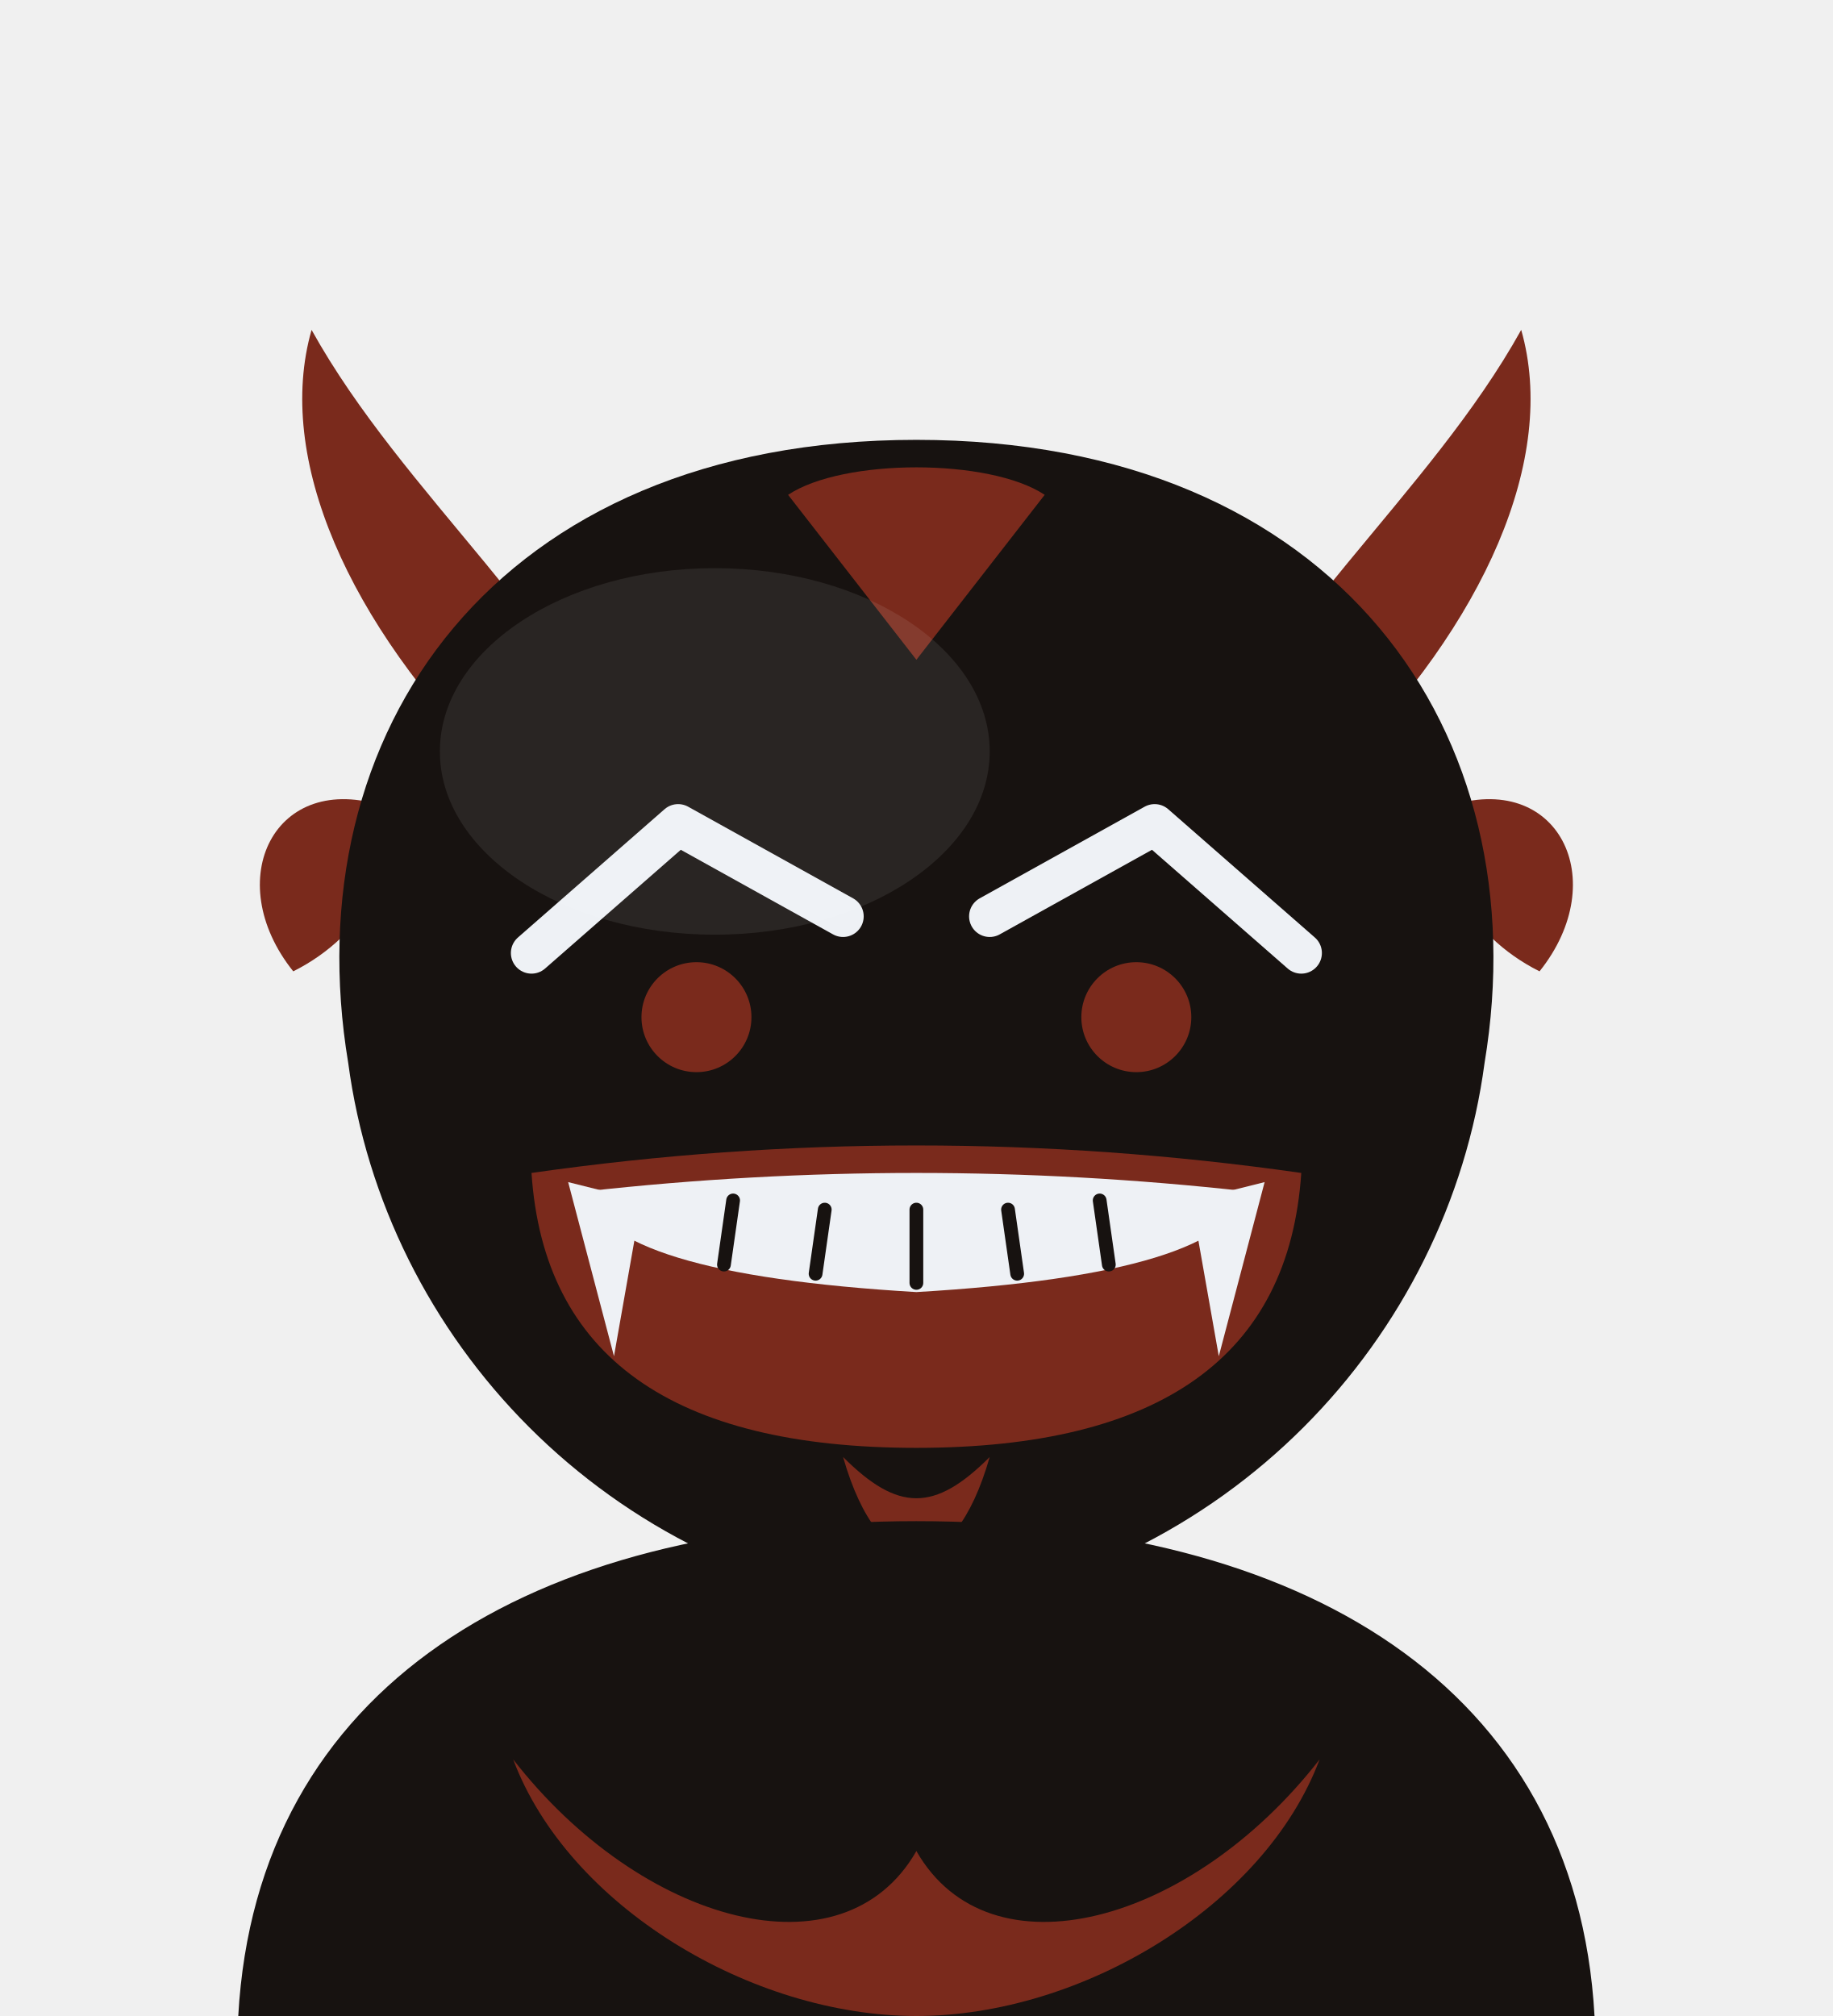
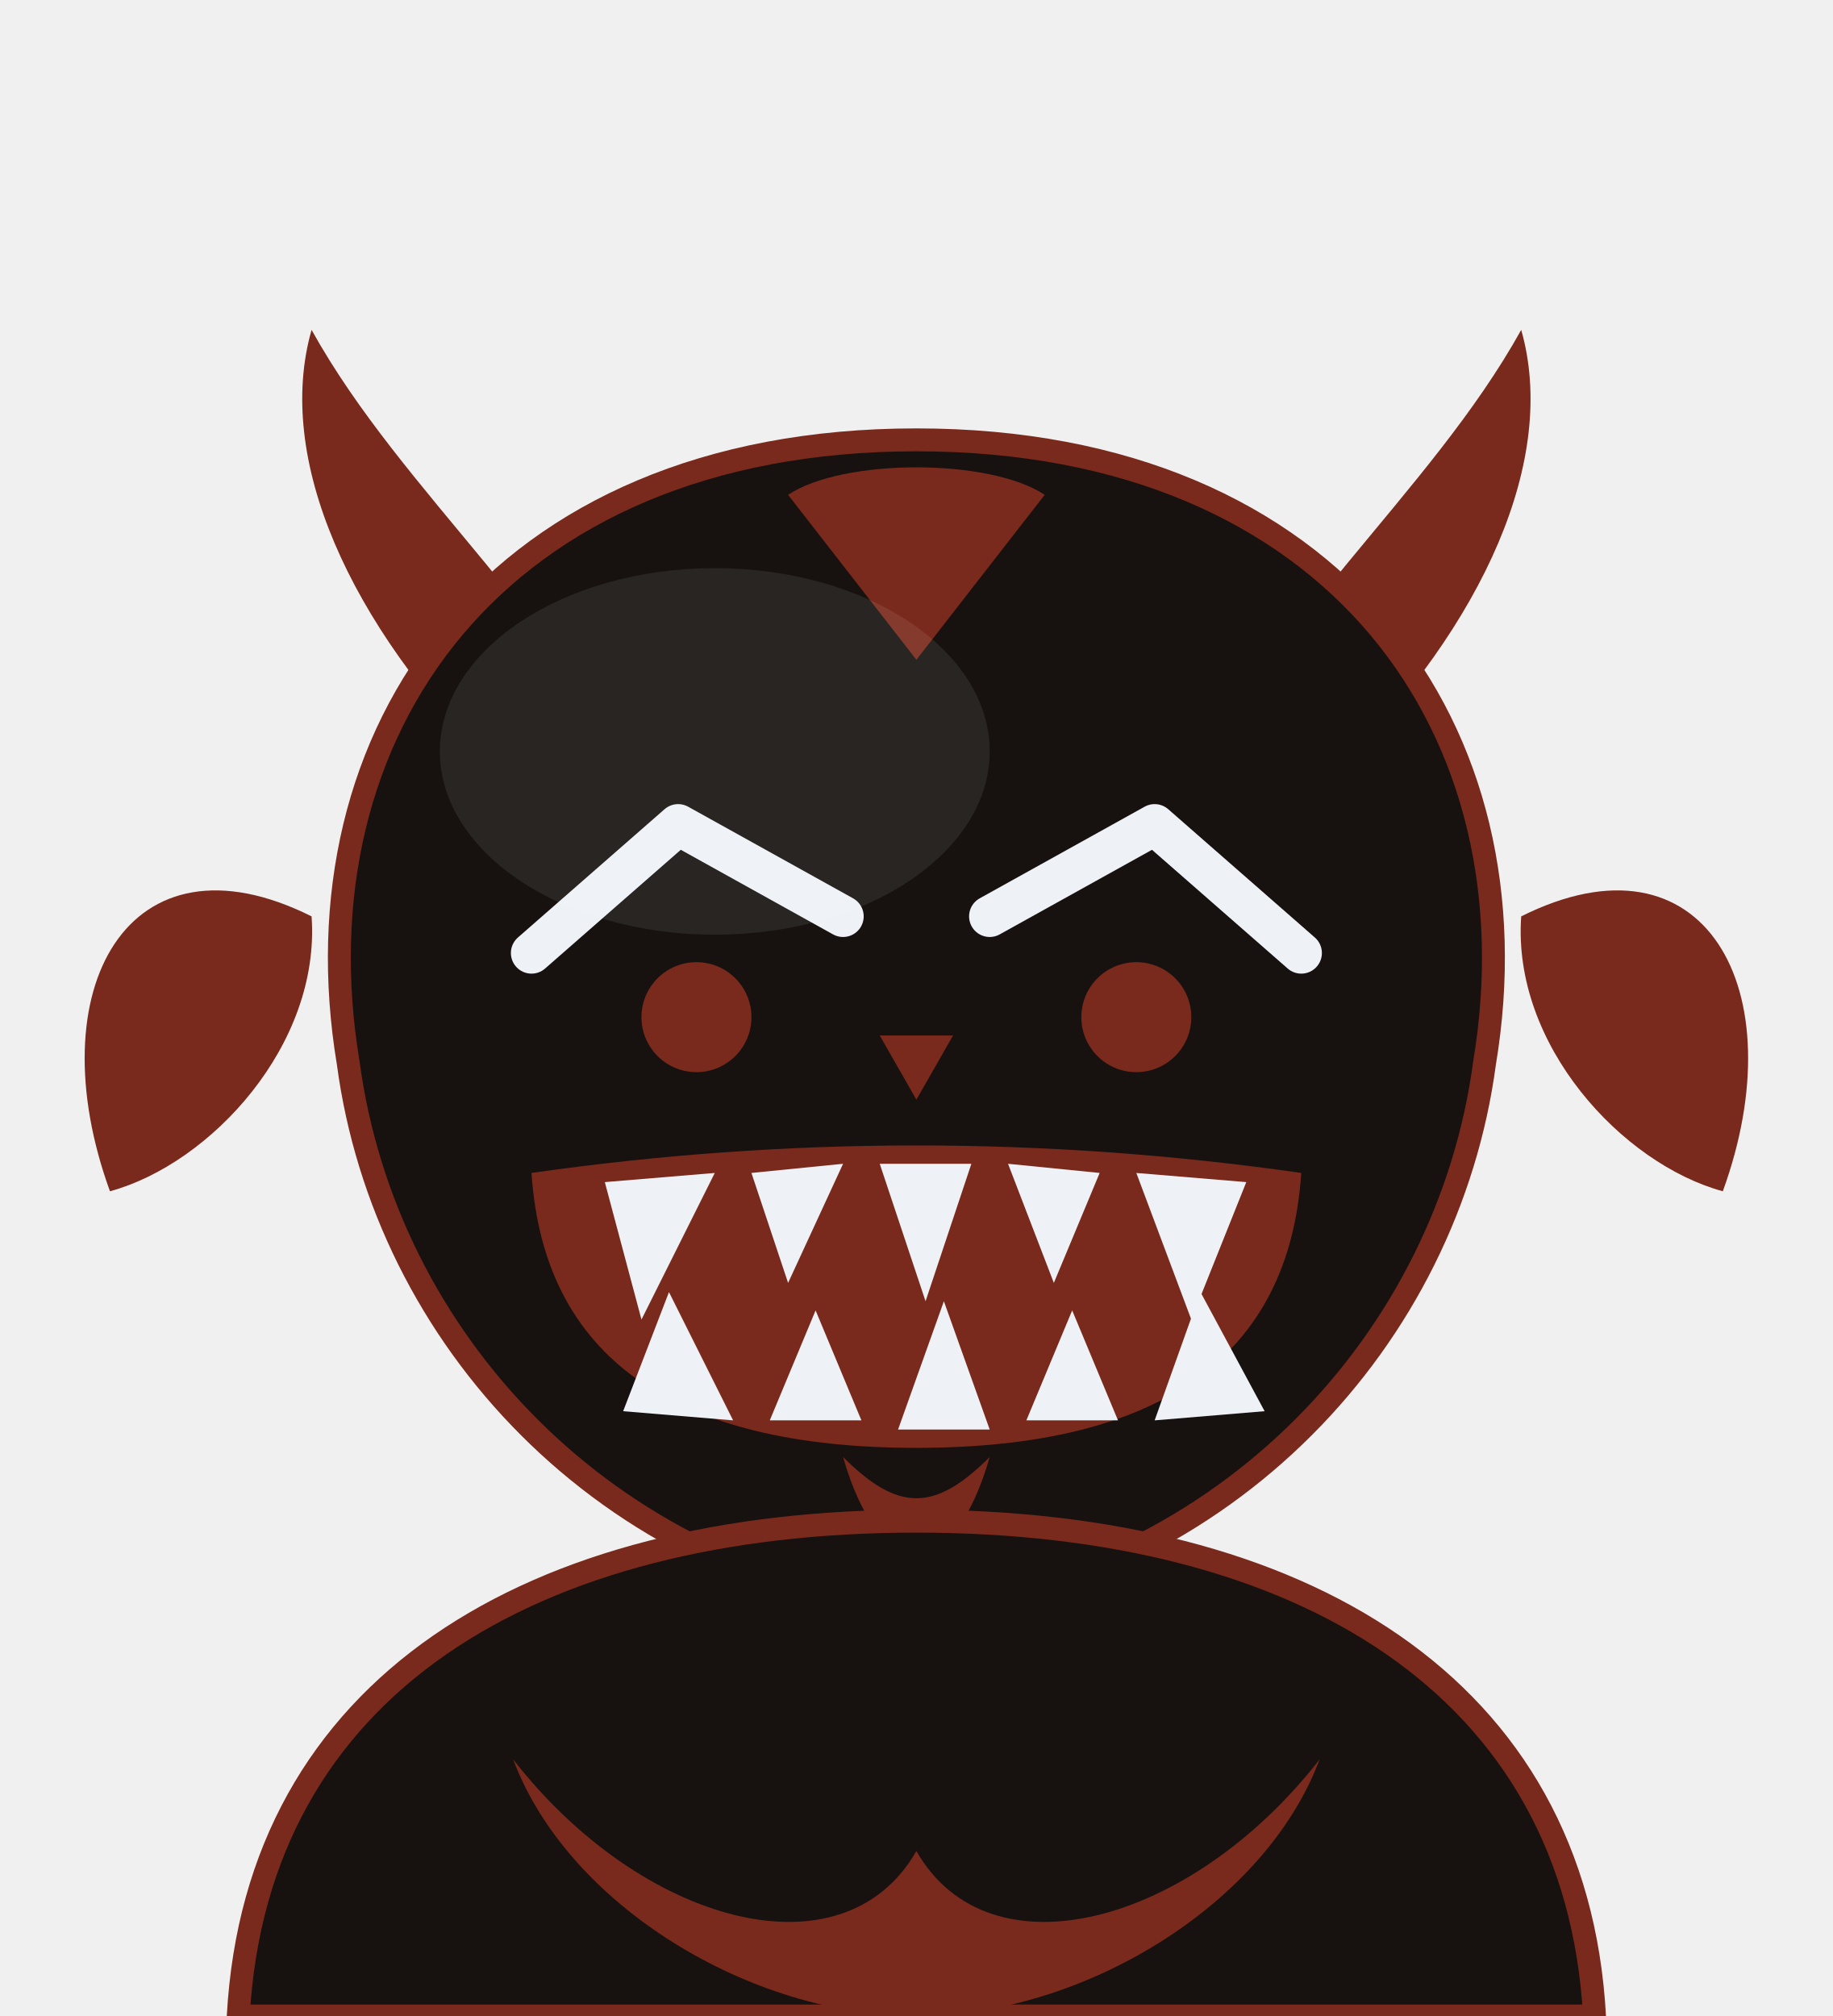
<svg xmlns="http://www.w3.org/2000/svg" viewBox="0 0 200 220">
  <path d="M128 90 C 138 68, 156 54, 166 36 C 170 50, 162 68, 146 84            C 140 90, 134 92, 128 90 Z" fill="#7a2a1c" />
  <path d="M72 90 C 62 68, 44 54, 34 36 C 30 50, 38 68, 54 84            C 60 90, 66 92, 72 90 Z" fill="#7a2a1c" />
-   <path d="M42 88 C 30 84, 24 96, 32 106 C 40 102, 44 94, 42 88 Z" fill="#7a2a1c" />
-   <path d="M158 88 C 170 84, 176 96, 168 106 C 160 102, 156 94, 158 88 Z" fill="#7a2a1c" />
-   <path d="M100 48            C 146 48, 168 80, 162 116            C 158 146, 134 172, 100 176            C 66 172, 42 146, 38 116            C 32 80, 54 48, 100 48 Z" fill="#171210" />
+   <path d="M34 100 C 14 90, 4 108, 12 130 C 23 127, 35 114, 34 100 Z" fill="#7a2a1c" />
+   <path d="M166 100 C 186 90, 196 108, 188 130 C 177 127, 165 114, 166 100 Z" fill="#7a2a1c" />
+   <path d="M100 48            C 146 48, 168 80, 162 116            C 158 146, 134 172, 100 176            C 66 172, 42 146, 38 116            C 32 80, 54 48, 100 48 Z" fill="#171210" stroke="#7a2a1c" stroke-width="2.5" stroke-linejoin="round" />
  <path d="M86 54 L100 72 L114 54 C 108 50, 92 50, 86 54 Z" fill="#7a2a1c" />
  <path d="M58 104 L74 90 L92 100" stroke="#eef1f5" stroke-width="4.5" fill="none" stroke-linecap="round" stroke-linejoin="round" />
  <path d="M108 100 L126 90 L142 104" stroke="#eef1f5" stroke-width="4.5" fill="none" stroke-linecap="round" stroke-linejoin="round" />
  <circle cx="76" cy="111" r="6" fill="#7a2a1c" />
  <circle cx="124" cy="111" r="6" fill="#7a2a1c" />
+   <path d="M96 113 L104 113 L100 120 Z" fill="#7a2a1c" />
  <path d="M58 128 Q100 122 142 128 Q140 158 100 158 Q60 158 58 128 Z" fill="#7a2a1c" />
-   <path d="M64 130 Q100 126 136 130 Q134 139 100 141 Q66 139 64 130 Z" fill="#eef1f5" />
-   <path d="M80 131 L79 138" stroke="#171210" stroke-width="1.5" stroke-linecap="round" />
-   <path d="M90 132 L89 139" stroke="#171210" stroke-width="1.5" stroke-linecap="round" />
-   <path d="M100 132 L100 140" stroke="#171210" stroke-width="1.5" stroke-linecap="round" />
-   <path d="M110 132 L111 139" stroke="#171210" stroke-width="1.5" stroke-linecap="round" />
-   <path d="M120 131 L121 138" stroke="#171210" stroke-width="1.5" stroke-linecap="round" />
-   <path d="M70 131 L62 129 L67 148 Z" fill="#eef1f5" />
-   <path d="M130 131 L138 129 L133 148 Z" fill="#eef1f5" />
+   <path d="M66 129 L78 128 L70 144 Z" fill="#eef1f5" />
+   <path d="M82 128 L92 127 L86 140 Z" fill="#eef1f5" />
+   <path d="M96 127 L106 127 L101 142 Z" fill="#eef1f5" />
+   <path d="M110 127 L120 128 L115 140 Z" fill="#eef1f5" />
+   <path d="M124 128 L136 129 L130 144 Z" fill="#eef1f5" />
+   <path d="M68 154 L80 155 L73 141 Z" fill="#eef1f5" />
+   <path d="M84 155 L94 155 L89 143 Z" fill="#eef1f5" />
+   <path d="M98 156 L108 156 L103 142 Z" fill="#eef1f5" />
+   <path d="M112 155 L122 155 L117 143 Z" fill="#eef1f5" />
+   <path d="M126 155 L138 154 L131 141 Z" fill="#eef1f5" />
  <path d="M92 159 C 96 173, 104 173, 108 159 C 102 165, 98 165, 92 159 Z" fill="#7a2a1c" />
-   <path d="M26 220 C 28 184, 58 166, 100 166 C 142 166, 172 184, 174 220 Z" fill="#171210" />
+   <path d="M26 220 C 28 184, 58 166, 100 166 C 142 166, 172 184, 174 220 Z" fill="#171210" stroke="#7a2a1c" stroke-width="2.5" stroke-linejoin="round" />
  <path d="M56 192 C 70 210, 92 216, 100 202 C 108 216, 130 210, 144 192            C 138 208, 118 220, 100 220 C 82 220, 62 208, 56 192 Z" fill="#7a2a1c" />
  <ellipse cx="78" cy="82" rx="30" ry="20" fill="#ffffff" opacity="0.08" />
</svg>
